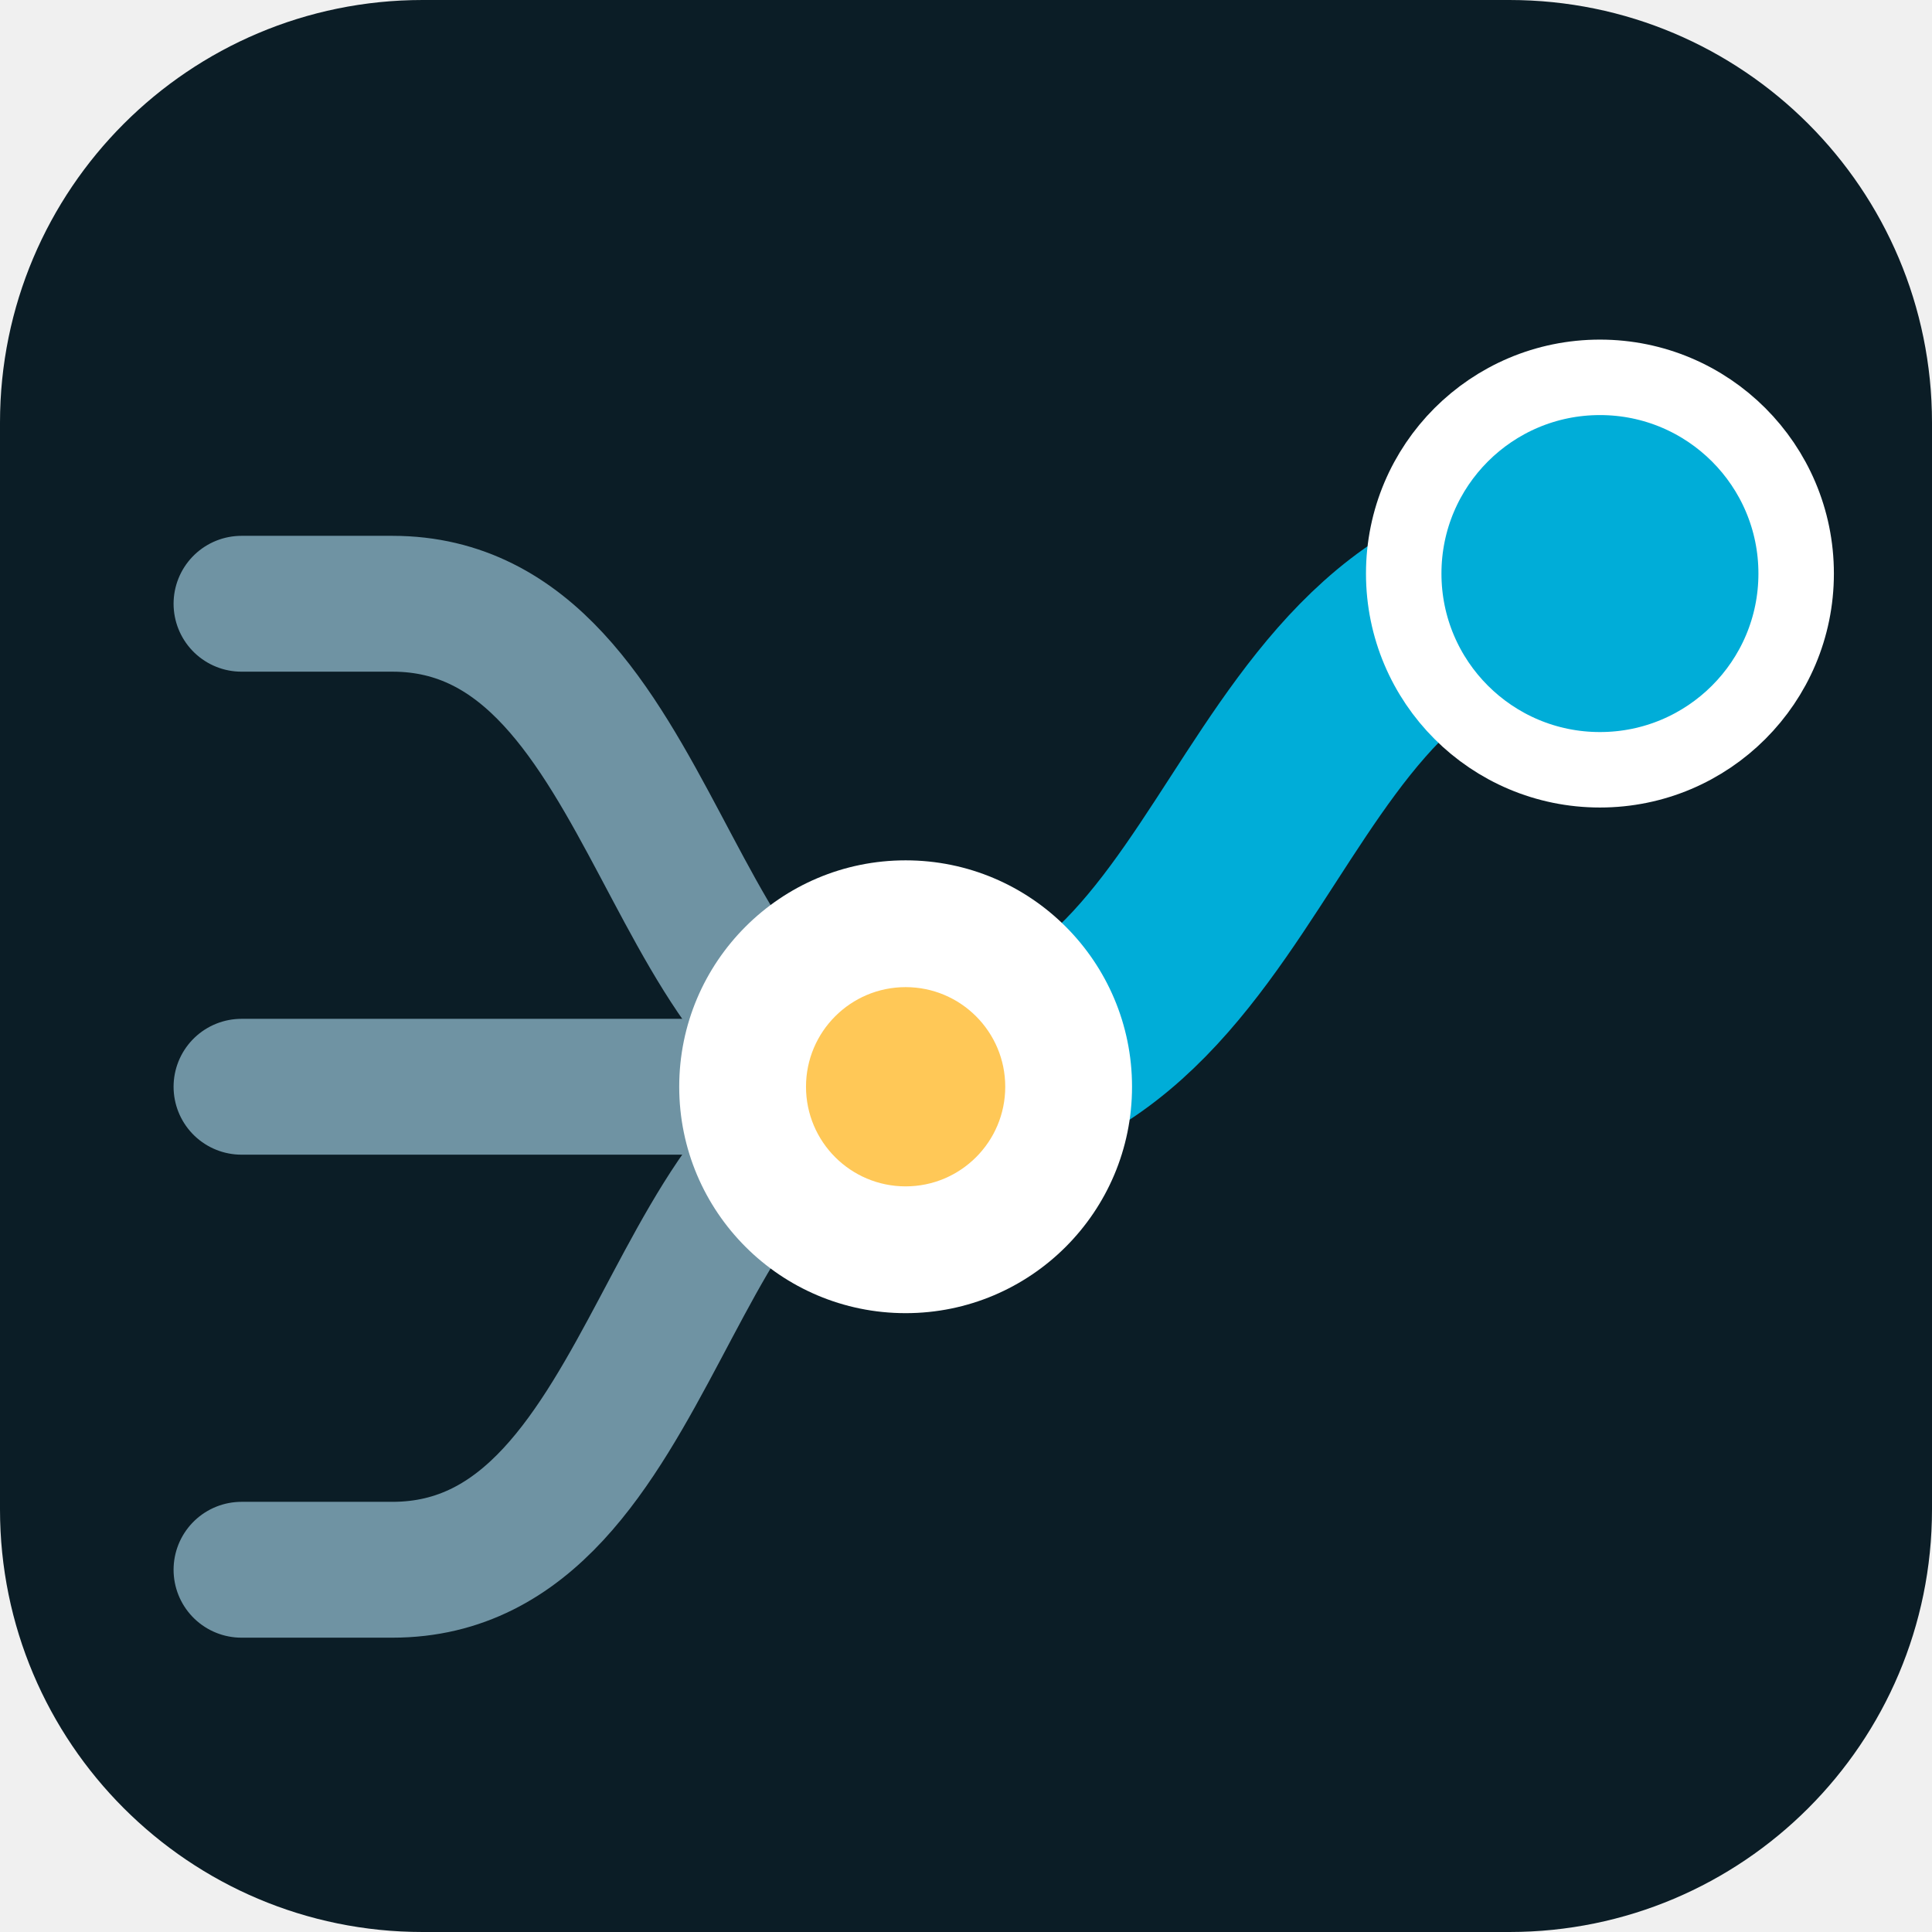
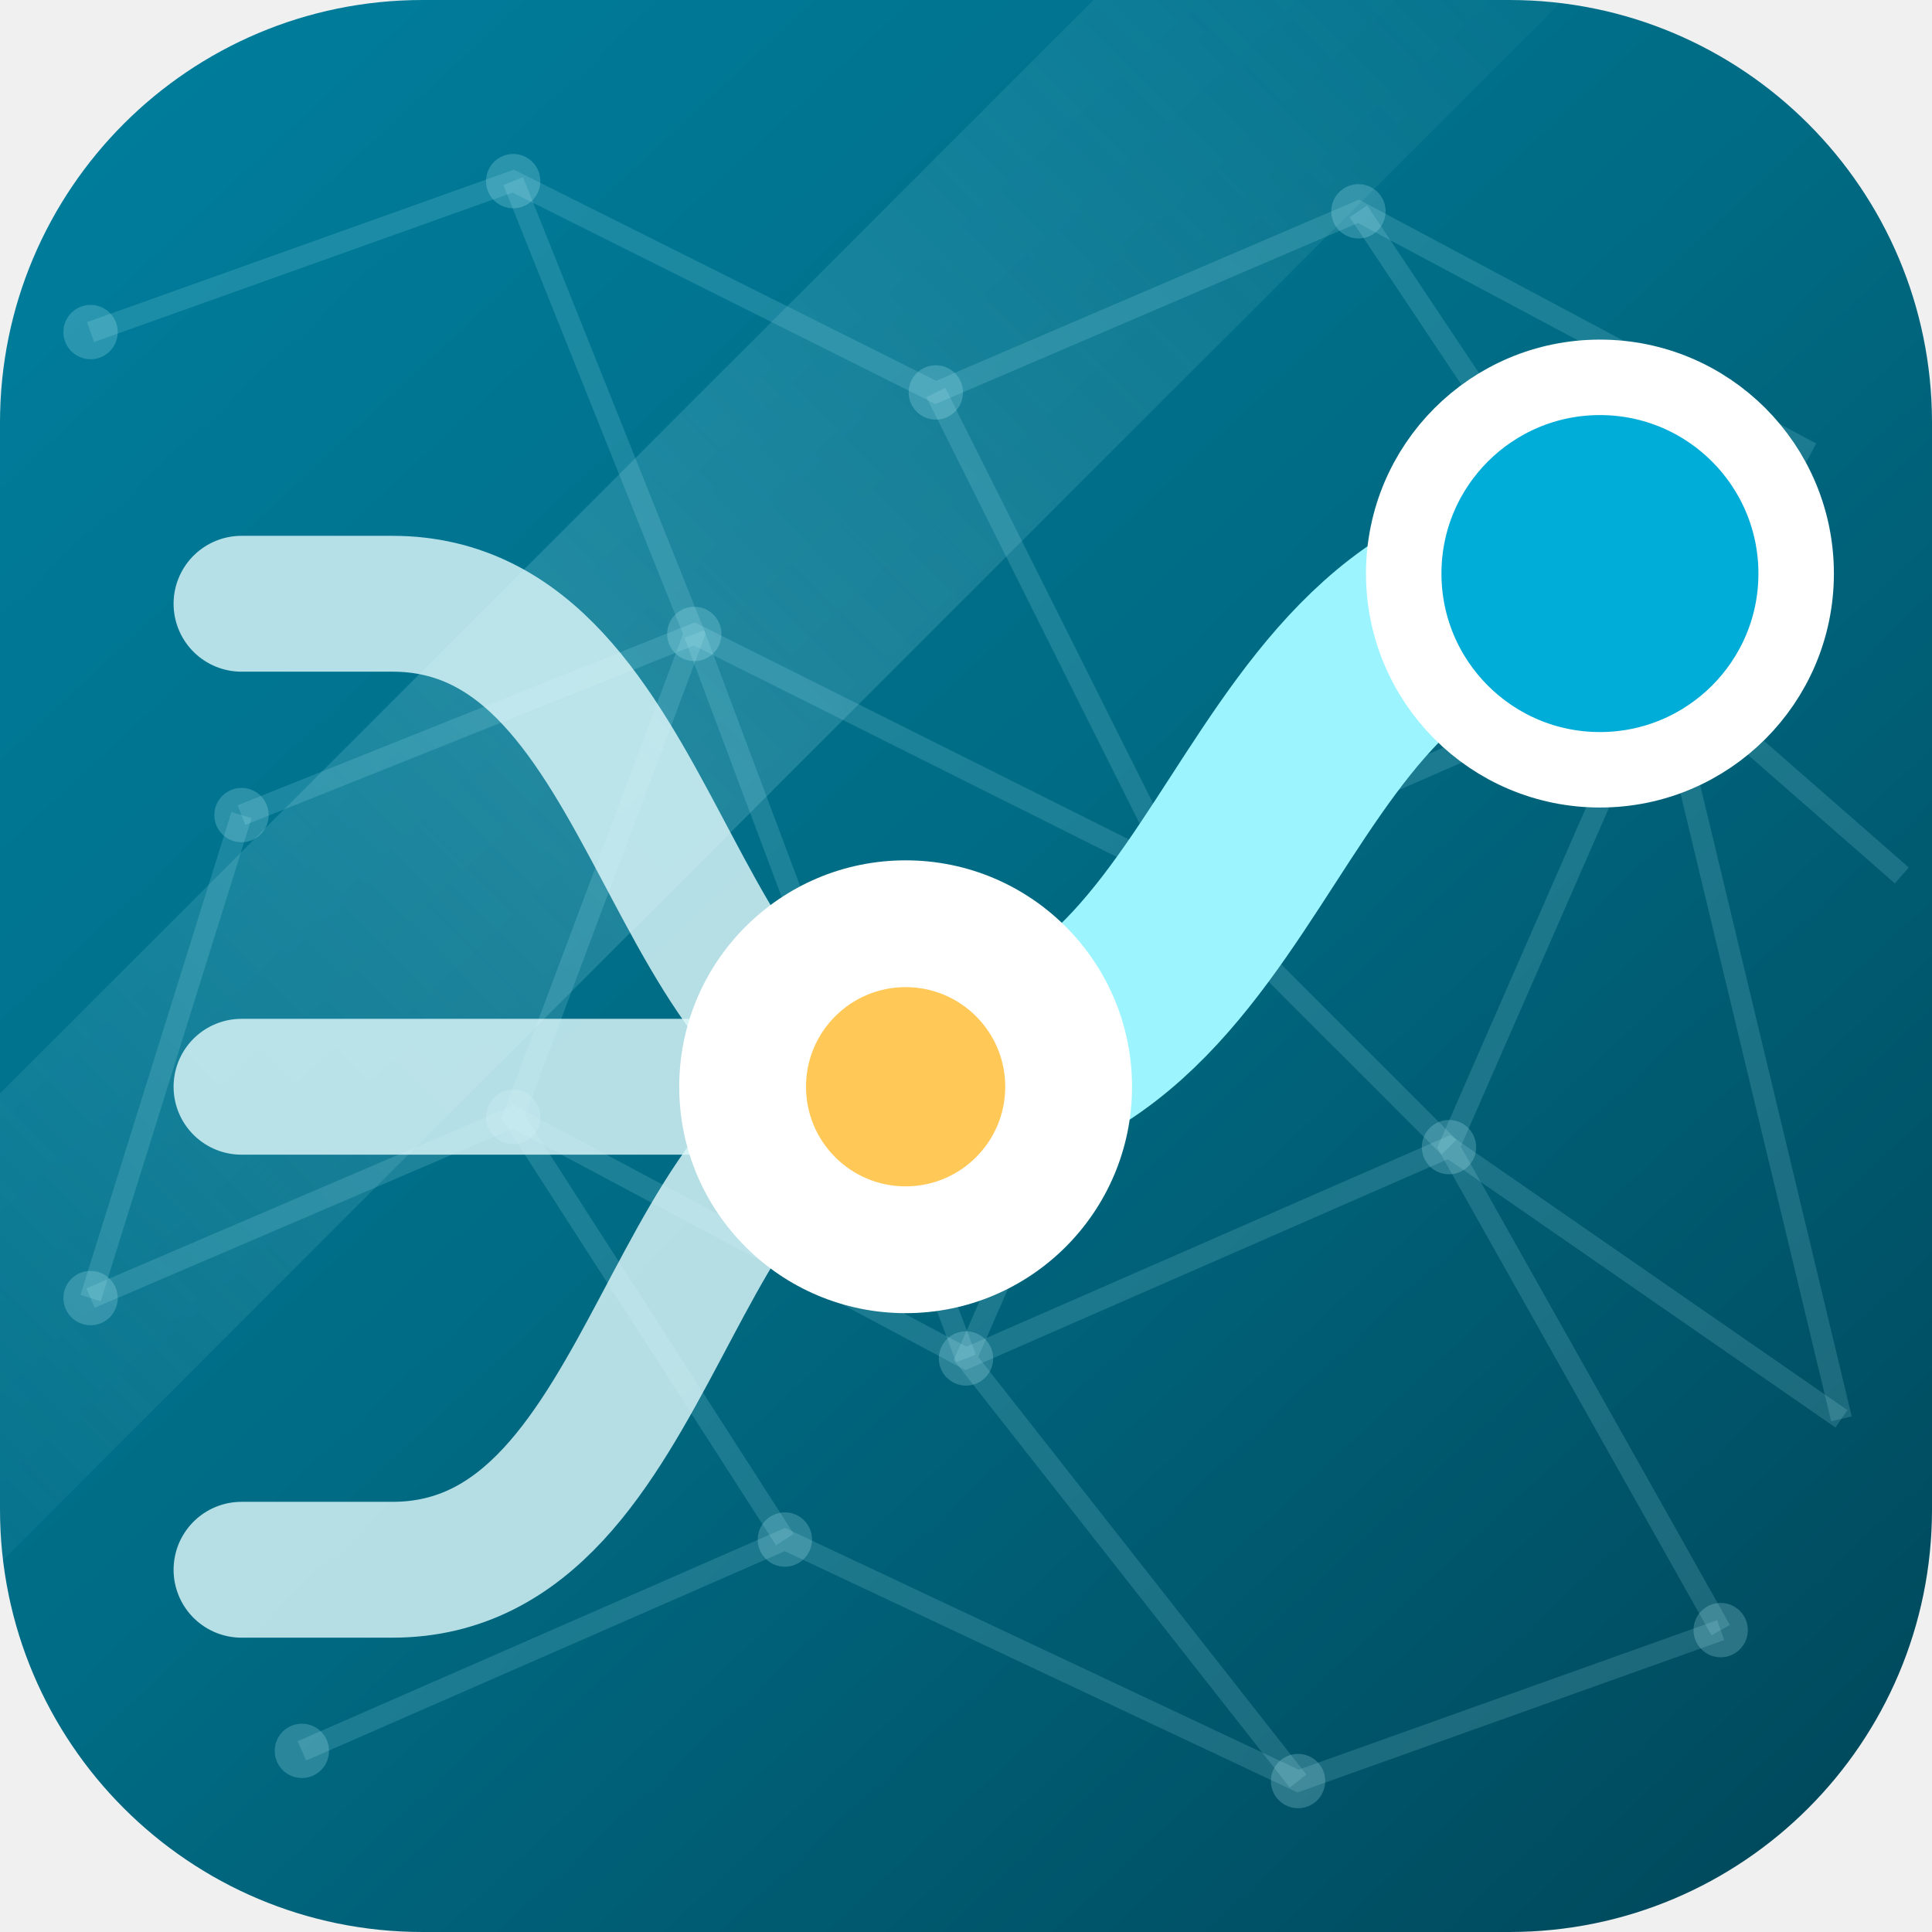
<svg xmlns="http://www.w3.org/2000/svg" viewBox="0 0 64 64">
-   <rect width="64" height="64" rx="14" fill="#0b1d26" />
-   <g fill="none" stroke="#6f93a3" stroke-width="4.5" stroke-linecap="round">
+   <defs>
+     <linearGradient id="bg" x1="4" y1="2" x2="60" y2="62" gradientUnits="userSpaceOnUse">
+       <stop stop-color="#007d9c" />
+       <stop offset=".48" stop-color="#006b84" />
+       <stop offset="1" stop-color="#00495c" />
+     </linearGradient>
+     <linearGradient id="scan" x1="0" y1="64" x2="64" y2="0" gradientUnits="userSpaceOnUse">
+       <stop stop-color="#bff7ff" stop-opacity="0" />
+       <stop offset=".46" stop-color="#bff7ff" stop-opacity=".18" />
+       <stop offset="1" stop-color="#bff7ff" stop-opacity="0" />
+     </linearGradient>
+   </defs>
+   <rect width="64" height="64" rx="14" fill="url(#bg)" />
+   <path d="M-10 54L54-10" fill="none" stroke="url(#scan)" stroke-width="11" />
+   <g fill="none" stroke="#bff7ff" stroke-opacity=".15" stroke-width=".7">
+     <path d="M3 11L17 6L31 13L45 7L60 15" />
+     <path d="M8 27L23 21L39 29L55 22L63 29" />
+     <path d="M3 43L17 37L32 45L48 38L61 47" />
+     <path d="M10 58L26 51L43 59L57 54" />
+     <path d="M17 6L23 21L17 37L26 51" />
+     <path d="M31 13L39 29L32 45L43 59" />
+     <path d="M45 7L55 22L48 38L57 54" />
+     <path d="M8 27L3 43M23 21L32 45M39 29L48 38M55 22L61 47" />
+   </g>
+   <g fill="#bff7ff" fill-opacity=".22">
+     <circle cx="3" cy="11" r=".9" />
+     <circle cx="17" cy="6" r=".9" />
+     <circle cx="31" cy="13" r=".9" />
+     <circle cx="45" cy="7" r=".9" />
+     <circle cx="8" cy="27" r=".9" />
+     <circle cx="23" cy="21" r=".9" />
+     <circle cx="39" cy="29" r=".9" />
+     <circle cx="55" cy="22" r=".9" />
+     <circle cx="3" cy="43" r=".9" />
+     <circle cx="17" cy="37" r=".9" />
+     <circle cx="32" cy="45" r=".9" />
+     <circle cx="48" cy="38" r=".9" />
+     <circle cx="10" cy="58" r=".9" />
+     <circle cx="26" cy="51" r=".9" />
+     <circle cx="43" cy="59" r=".9" />
+     <circle cx="57" cy="54" r=".9" />
+   </g>
+   <g fill="none" stroke="#dcf7fa" stroke-opacity=".82" stroke-width="4.5" stroke-linecap="round">
    <path d="M8 20h5c9 0 9 16 17 16" />
    <path d="M8 36h22" />
    <path d="M8 52h5c9 0 9-16 17-16" />
  </g>
-   <path d="M30 36c12 0 11-17 23-17" fill="none" stroke="#00add8" stroke-width="6.5" stroke-linecap="round" />
+   <path d="M30 36c12 0 11-17 23-17" fill="none" stroke="#9cf4ff" stroke-width="6.5" stroke-linecap="round" />
  <circle cx="53" cy="19" r="6.5" fill="#00add8" stroke="#fff" stroke-width="2.5" />
  <circle cx="30" cy="36" r="7.5" fill="#fff" />
  <circle cx="30" cy="36" r="3.3" fill="#ffc857" />
</svg>
